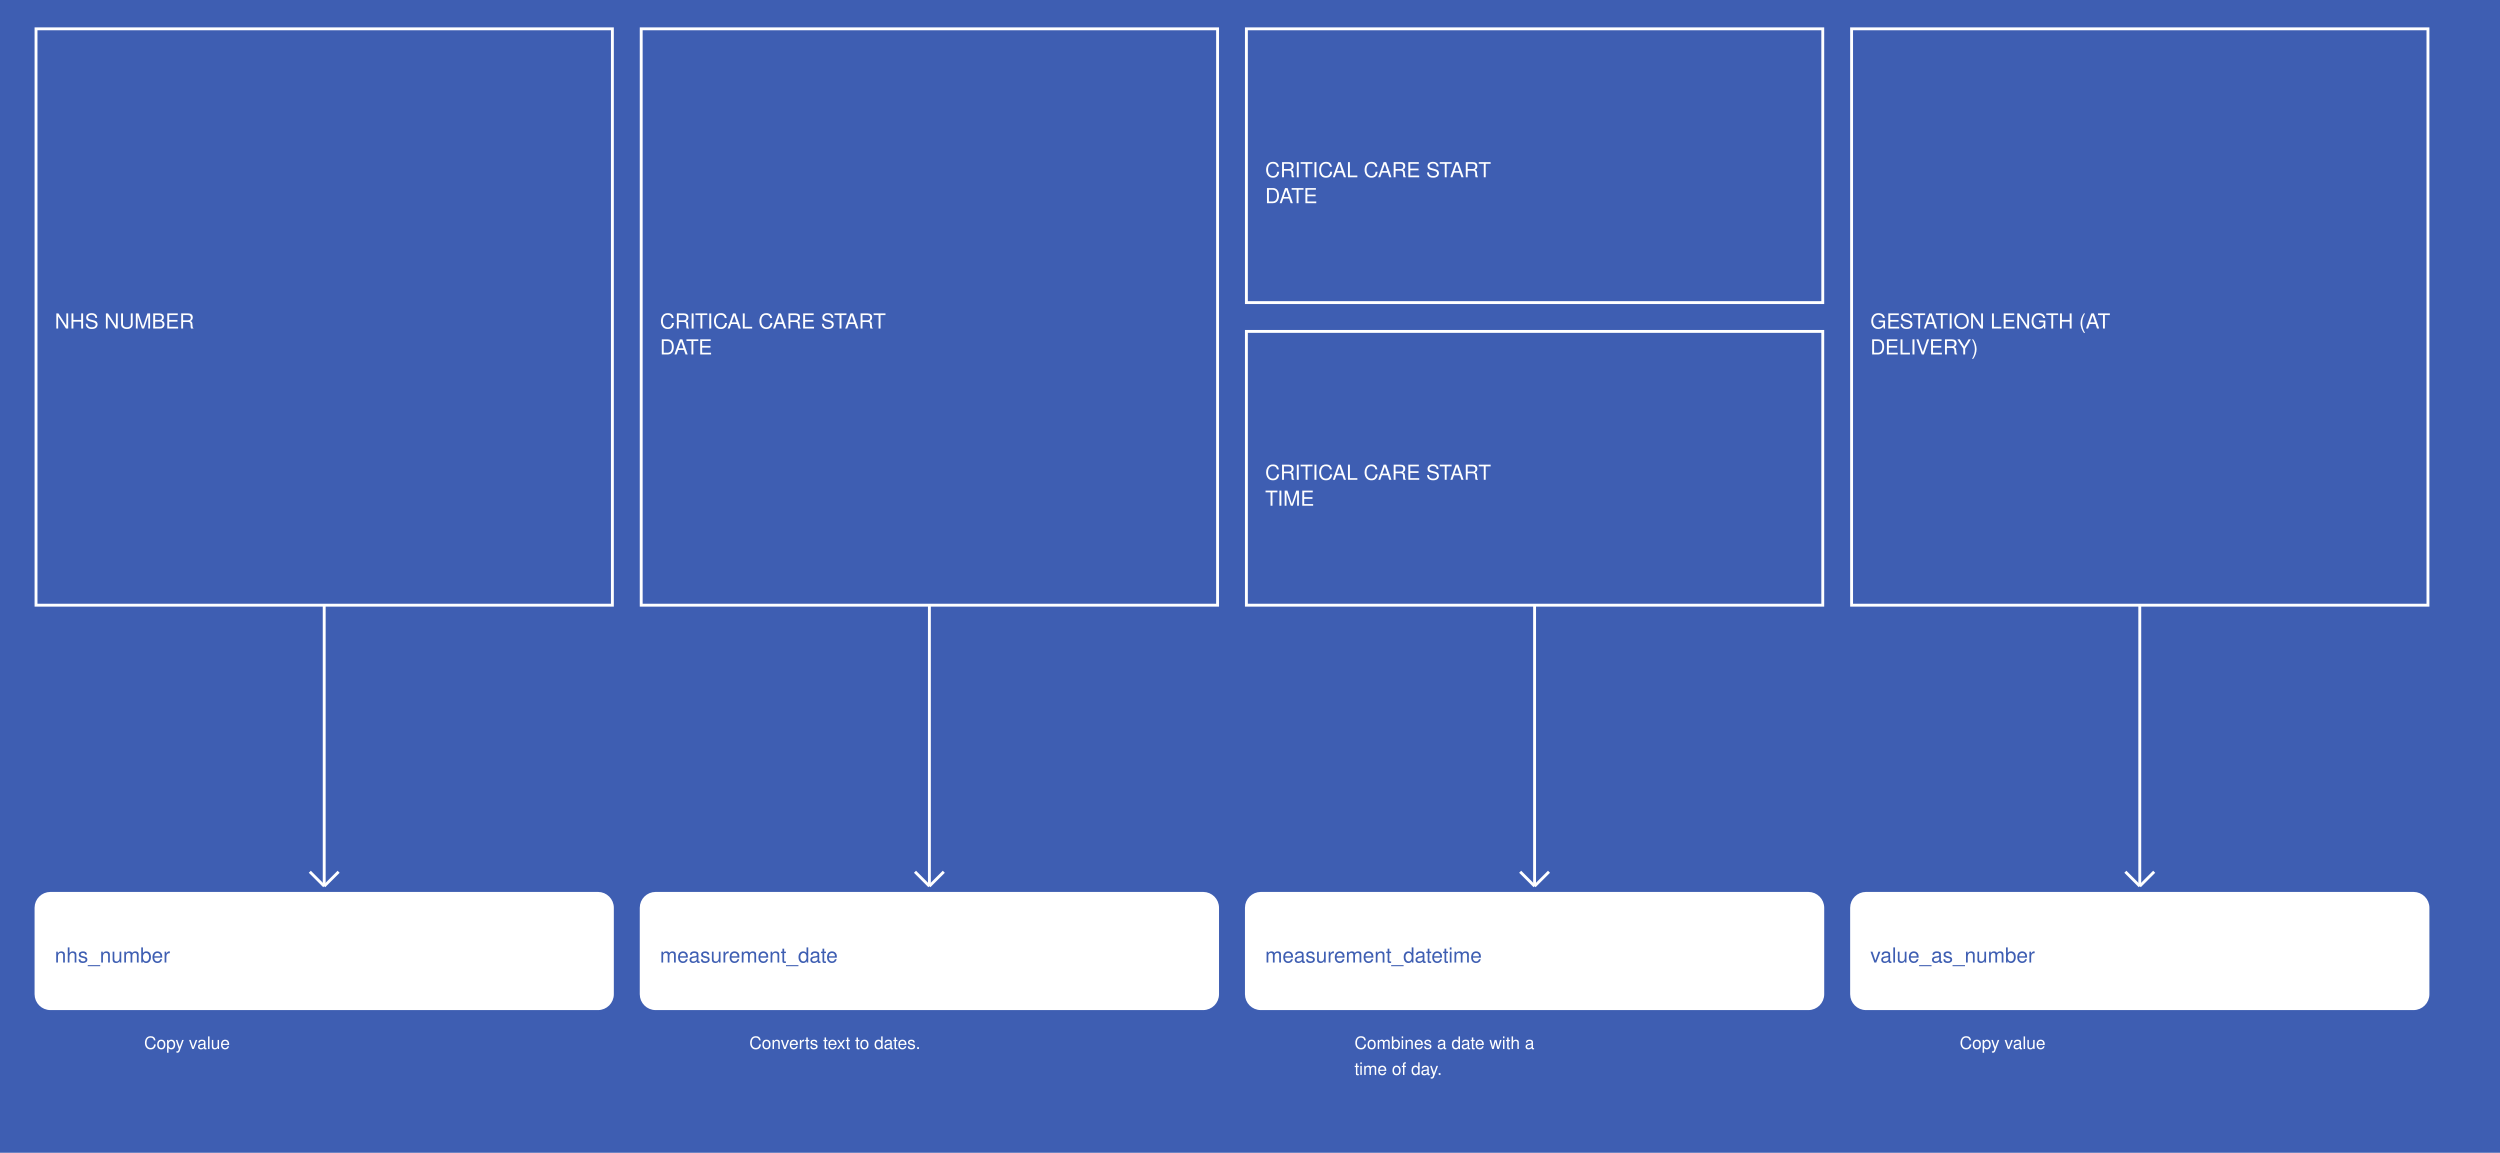
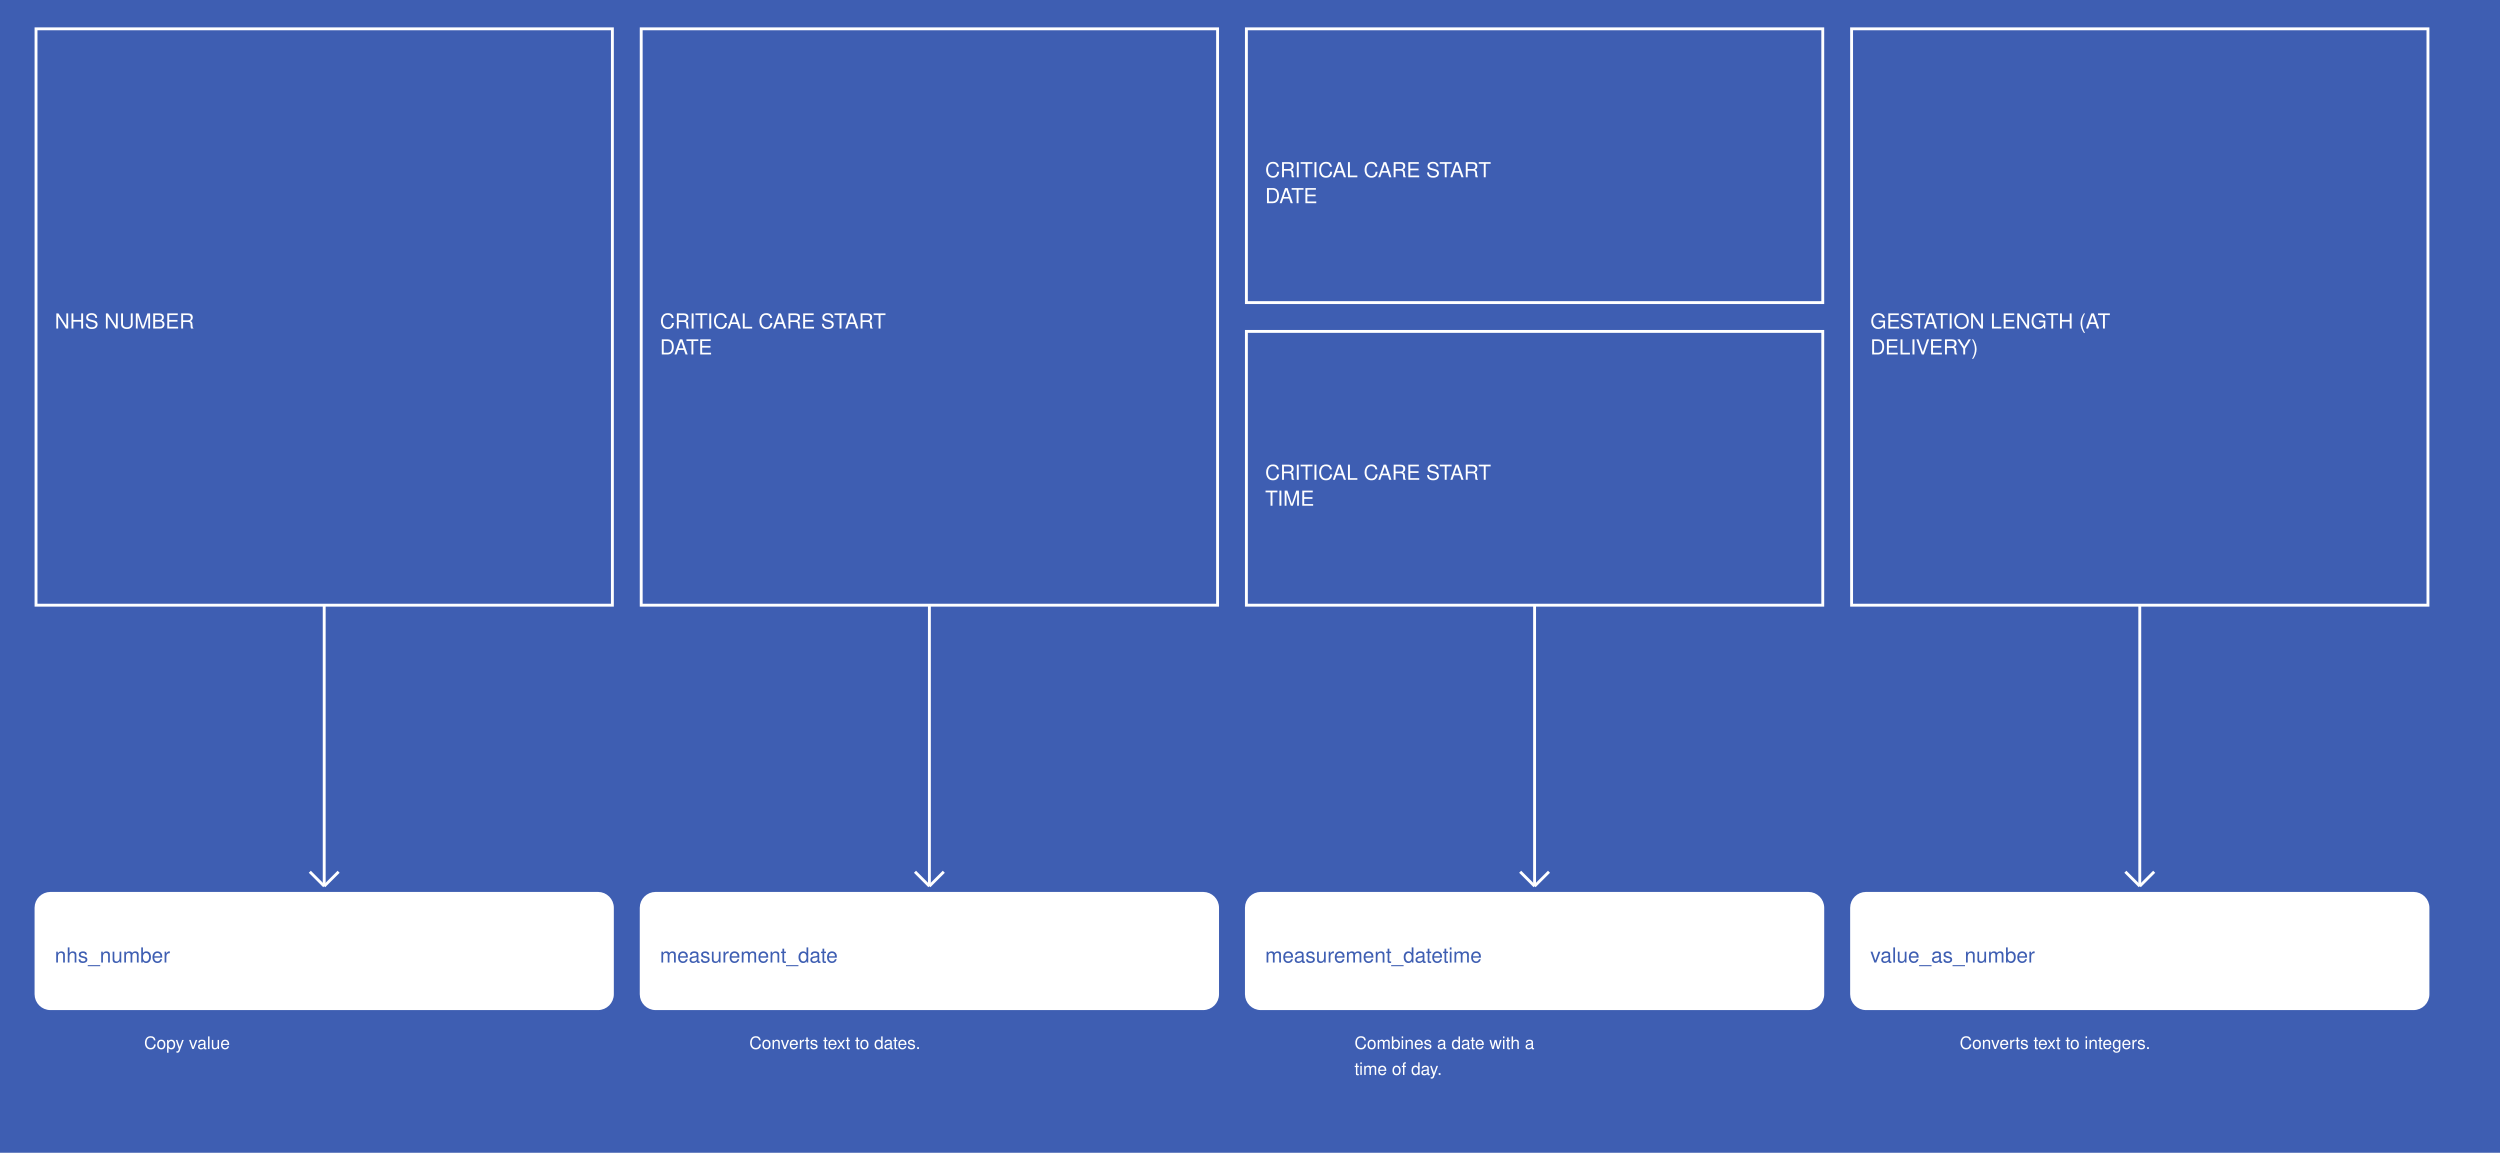
<svg xmlns="http://www.w3.org/2000/svg" width="1735" height="800">
  <rect width="100%" height="100%" fill="#3E5EB2" />
  <g>
    <rect x="25" y="20" width="400" height="400" fill="#3E5EB2" stroke="white" stroke-width="2" />
    <text x="38" y="228" fill="white" font-family="Helvetica" font-size="1.2em" text-anchor="start">NHS NUMBER</text>
  </g>
  <g>
    <line x1="225" y1="420" x2="225" y2="615" stroke="white" stroke-width="2" />
    <line x1="215" y1="605" x2="225" y2="615" stroke="white" stroke-width="2" />
    <line x1="235" y1="605" x2="225" y2="615" stroke="white" stroke-width="2" />
    <text x="100" y="728" fill="white" font-size="1em" font-family="Helvetica">Copy value</text>
  </g>
  <g>
    <rect x="25" y="620" width="400" height="80" fill="white" stroke="white" stroke-width="2" rx="10" />
    <text x="38" y="668" fill="#3E5EB2" font-family="Helvetica" font-size="1.2em" text-anchor="start">nhs_number</text>
  </g>
  <g>
    <rect x="445" y="20" width="400" height="400" fill="#3E5EB2" stroke="white" stroke-width="2" />
    <text x="458" y="228" fill="white" font-family="Helvetica" font-size="1.2em" text-anchor="start">CRITICAL CARE START</text>
    <text x="458" y="246" fill="white" font-family="Helvetica" font-size="1.2em" text-anchor="start">DATE</text>
  </g>
  <g>
    <line x1="645" y1="420" x2="645" y2="615" stroke="white" stroke-width="2" />
    <line x1="635" y1="605" x2="645" y2="615" stroke="white" stroke-width="2" />
    <line x1="655" y1="605" x2="645" y2="615" stroke="white" stroke-width="2" />
    <text x="520" y="728" fill="white" font-size="1em" font-family="Helvetica">Converts text to dates.</text>
  </g>
  <g>
    <rect x="445" y="620" width="400" height="80" fill="white" stroke="white" stroke-width="2" rx="10" />
    <text x="458" y="668" fill="#3E5EB2" font-family="Helvetica" font-size="1.2em" text-anchor="start">measurement_date</text>
  </g>
  <g>
    <rect x="865" y="20" width="400" height="190" fill="#3E5EB2" stroke="white" stroke-width="2" />
    <text x="878" y="123" fill="white" font-family="Helvetica" font-size="1.2em" text-anchor="start">CRITICAL CARE START</text>
    <text x="878" y="141" fill="white" font-family="Helvetica" font-size="1.2em" text-anchor="start">DATE</text>
  </g>
  <g>
    <rect x="865" y="230" width="400" height="190" fill="#3E5EB2" stroke="white" stroke-width="2" />
    <text x="878" y="333" fill="white" font-family="Helvetica" font-size="1.2em" text-anchor="start">CRITICAL CARE START</text>
    <text x="878" y="351" fill="white" font-family="Helvetica" font-size="1.2em" text-anchor="start">TIME</text>
  </g>
  <g>
    <line x1="1065" y1="420" x2="1065" y2="615" stroke="white" stroke-width="2" />
    <line x1="1055" y1="605" x2="1065" y2="615" stroke="white" stroke-width="2" />
    <line x1="1075" y1="605" x2="1065" y2="615" stroke="white" stroke-width="2" />
    <text x="940" y="728" fill="white" font-size="1em" font-family="Helvetica">Combines a date with a</text>
    <text x="940" y="746" fill="white" font-size="1em" font-family="Helvetica">time of day.</text>
  </g>
  <g>
    <rect x="865" y="620" width="400" height="80" fill="white" stroke="white" stroke-width="2" rx="10" />
    <text x="878" y="668" fill="#3E5EB2" font-family="Helvetica" font-size="1.2em" text-anchor="start">measurement_datetime</text>
  </g>
  <g>
    <rect x="1285" y="20" width="400" height="400" fill="#3E5EB2" stroke="white" stroke-width="2" />
    <text x="1298" y="228" fill="white" font-family="Helvetica" font-size="1.2em" text-anchor="start">GESTATION LENGTH (AT</text>
    <text x="1298" y="246" fill="white" font-family="Helvetica" font-size="1.2em" text-anchor="start">DELIVERY)</text>
  </g>
  <g>
    <line x1="1485" y1="420" x2="1485" y2="615" stroke="white" stroke-width="2" />
    <line x1="1475" y1="605" x2="1485" y2="615" stroke="white" stroke-width="2" />
    <line x1="1495" y1="605" x2="1485" y2="615" stroke="white" stroke-width="2" />
-     <text x="1360" y="728" fill="white" font-size="1em" font-family="Helvetica">Copy value</text>
+     <text x="1360" y="728" fill="white" font-size="1em" font-family="Helvetica">Converts text to integers.</text>
  </g>
  <g>
    <rect x="1285" y="620" width="400" height="80" fill="white" stroke="white" stroke-width="2" rx="10" />
    <text x="1298" y="668" fill="#3E5EB2" font-family="Helvetica" font-size="1.2em" text-anchor="start">value_as_number</text>
  </g>
</svg>
